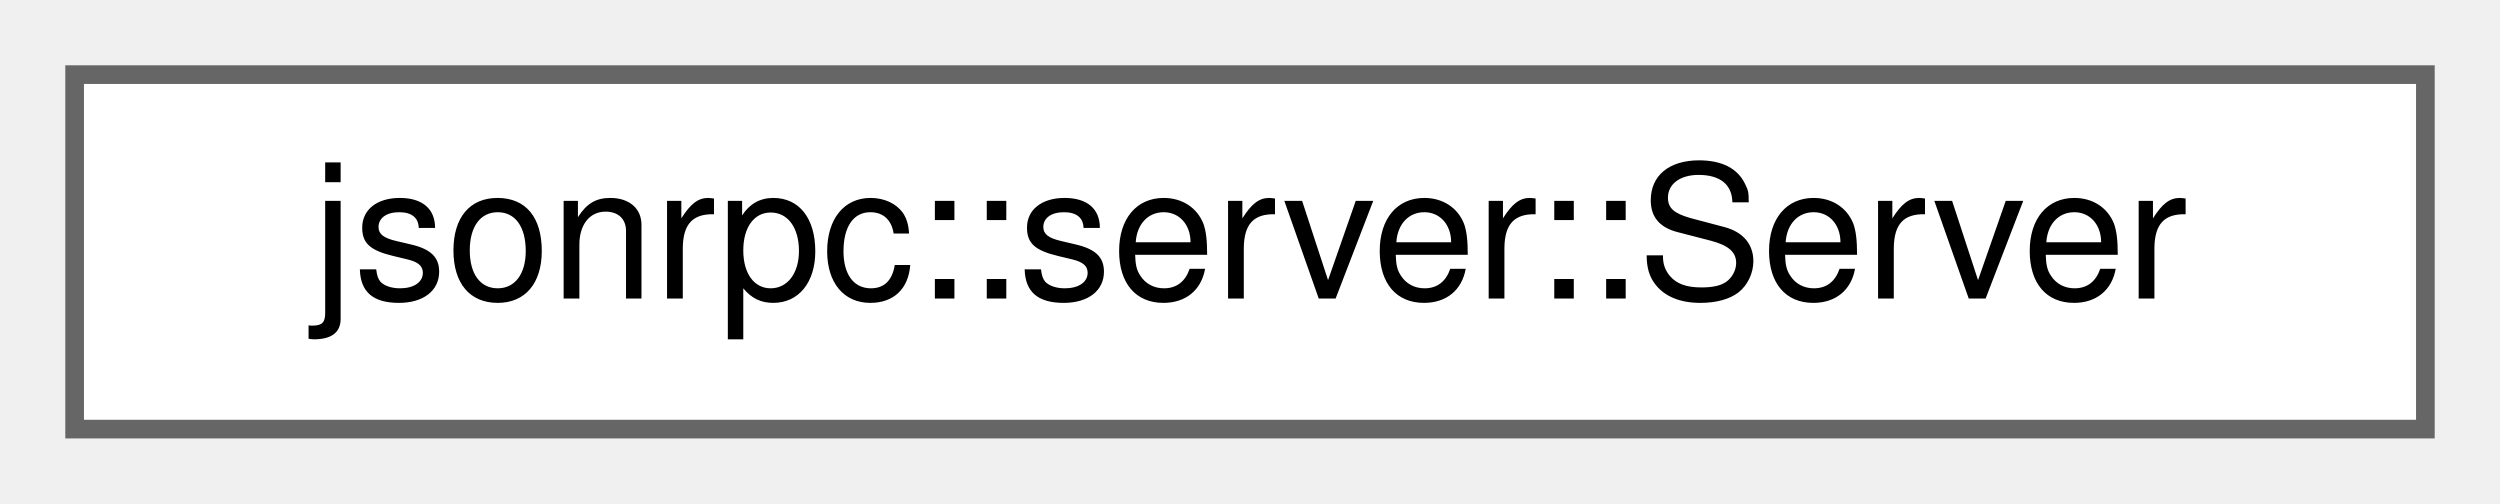
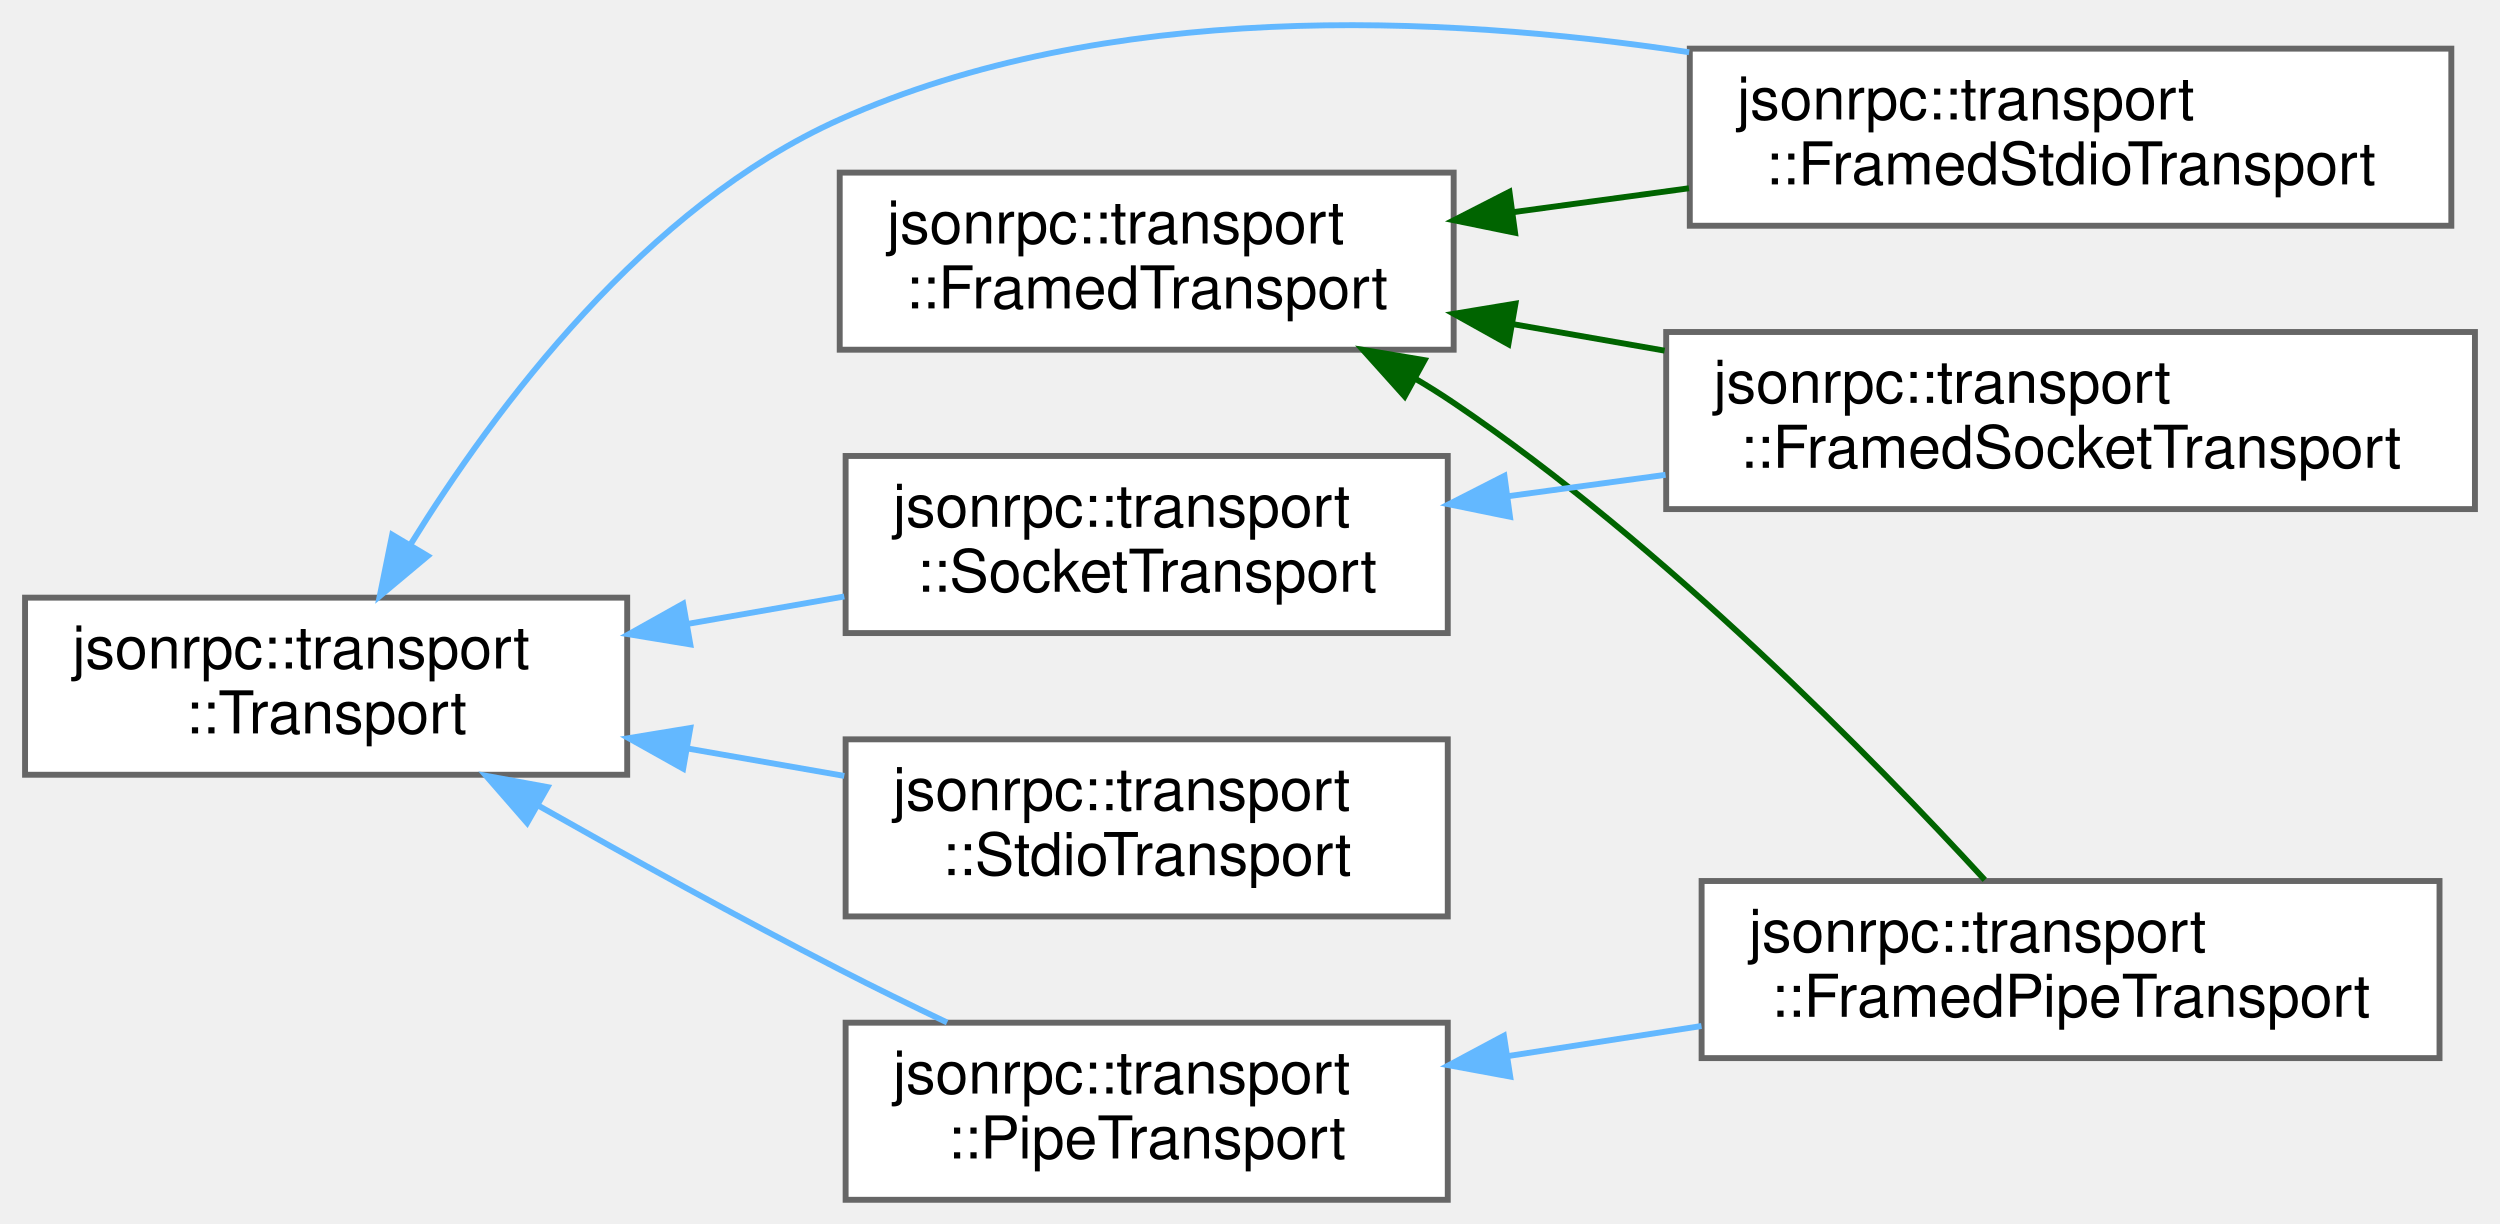
- <svg xmlns="http://www.w3.org/2000/svg" xmlns:xlink="http://www.w3.org/1999/xlink" width="134pt" height="27pt" viewBox="0.00 0.00 134.00 27.00">
-   <g id="graph0" class="graph" transform="scale(1 1) rotate(0) translate(4 23)">
+ <svg xmlns="http://www.w3.org/2000/svg" xmlns:xlink="http://www.w3.org/1999/xlink" width="423pt" height="207pt" viewBox="0.00 0.00 423.00 207.24">
+   <g id="graph0" class="graph" transform="scale(1 1) rotate(0) translate(4 203.24)">
    <g id="Node000000" class="node">
      <g id="a_Node000000">
-         <a xlink:href="classjsonrpc_1_1server_1_1Server.html" target="_top" xlink:title="A JSON-RPC server for handling requests and notifications.">
-           <polygon fill="white" stroke="#666666" points="126,-19 0,-19 0,0 126,0 126,-19" />
-           <text text-anchor="middle" x="63" y="-7" font-family="Helvetica,sans-Serif" font-size="10.00">jsonrpc::server::Server</text>
+         <a xlink:href="classjsonrpc_1_1transport_1_1FramedTransport.html" target="_top" xlink:title="Base class for framed transport mechanisms.">
+           <polygon fill="white" stroke="#666666" points="242,-174 138,-174 138,-144 242,-144 242,-174" />
+           <text text-anchor="start" x="146" y="-162" font-family="Helvetica,sans-Serif" font-size="10.00">jsonrpc::transport</text>
+           <text text-anchor="middle" x="190" y="-151" font-family="Helvetica,sans-Serif" font-size="10.00">::FramedTransport</text>
+         </a>
+       </g>
+     </g>
+     <g id="Node000001" class="node">
+       <g id="a_Node000001">
+         <a xlink:href="classjsonrpc_1_1transport_1_1FramedPipeTransport.html" target="_top" xlink:title="Transport layer using Asio Unix domain sockets for JSON-RPC communication with framing.">
+           <polygon fill="white" stroke="#666666" points="409,-54 284,-54 284,-24 409,-24 409,-54" />
+           <text text-anchor="start" x="292" y="-42" font-family="Helvetica,sans-Serif" font-size="10.00">jsonrpc::transport</text>
+           <text text-anchor="middle" x="346.5" y="-31" font-family="Helvetica,sans-Serif" font-size="10.00">::FramedPipeTransport</text>
+         </a>
+       </g>
+     </g>
+     <g id="edge2_Node000000_Node000001" class="edge">
+       <g id="a_edge2_Node000000_Node000001">
+         <a xlink:title=" ">
+           <path fill="none" stroke="darkgreen" d="M235.47,-139.11C237.72,-137.79 239.91,-136.41 242,-135 277.75,-110.86 313.26,-74.54 331.97,-54.19" />
+           <polygon fill="darkgreen" stroke="darkgreen" points="233.7,-136.09 226.62,-143.98 237.07,-142.23 233.7,-136.09" />
+         </a>
+       </g>
+     </g>
+     <g id="Node000006" class="node">
+       <g id="a_Node000006">
+         <a xlink:href="classjsonrpc_1_1transport_1_1FramedSocketTransport.html" target="_top" xlink:title="Transport layer using Asio sockets for JSON-RPC communication with framing.">
+           <polygon fill="white" stroke="#666666" points="415,-147 278,-147 278,-117 415,-117 415,-147" />
+           <text text-anchor="start" x="286" y="-135" font-family="Helvetica,sans-Serif" font-size="10.00">jsonrpc::transport</text>
+           <text text-anchor="middle" x="346.5" y="-124" font-family="Helvetica,sans-Serif" font-size="10.00">::FramedSocketTransport</text>
+         </a>
+       </g>
+     </g>
+     <g id="edge3_Node000000_Node000006" class="edge">
+       <g id="a_edge3_Node000000_Node000006">
+         <a xlink:title=" ">
+           <path fill="none" stroke="darkgreen" d="M252.12,-148.32C260.53,-146.85 269.2,-145.33 277.73,-143.84" />
+           <polygon fill="darkgreen" stroke="darkgreen" points="251.27,-144.92 242.02,-150.08 252.47,-151.81 251.27,-144.92" />
+         </a>
+       </g>
+     </g>
+     <g id="Node000004" class="node">
+       <g id="a_Node000004">
+         <a xlink:href="classjsonrpc_1_1transport_1_1FramedStdioTransport.html" target="_top" xlink:title="Transport layer using framed messaging over standard I/O for JSON-RPC communication.">
+           <polygon fill="white" stroke="#666666" points="411,-195 282,-195 282,-165 411,-165 411,-195" />
+           <text text-anchor="start" x="290" y="-183" font-family="Helvetica,sans-Serif" font-size="10.00">jsonrpc::transport</text>
+           <text text-anchor="middle" x="346.5" y="-172" font-family="Helvetica,sans-Serif" font-size="10.00">::FramedStdioTransport</text>
+         </a>
+       </g>
+     </g>
+     <g id="edge4_Node000000_Node000004" class="edge">
+       <g id="a_edge4_Node000000_Node000004">
+         <a xlink:title=" ">
+           <path fill="none" stroke="darkgreen" d="M252.06,-167.3C261.85,-168.63 272.01,-170.01 281.86,-171.35" />
+           <polygon fill="darkgreen" stroke="darkgreen" points="252.4,-163.81 242.02,-165.93 251.45,-170.75 252.4,-163.81" />
+         </a>
+       </g>
+     </g>
+     <g id="Node000003" class="node">
+       <g id="a_Node000003">
+         <a xlink:href="classjsonrpc_1_1transport_1_1Transport.html" target="_top" xlink:title="Base class for JSON-RPC transport.">
+           <polygon fill="white" stroke="#666666" points="102,-102 0,-102 0,-72 102,-72 102,-102" />
+           <text text-anchor="start" x="8" y="-90" font-family="Helvetica,sans-Serif" font-size="10.00">jsonrpc::transport</text>
+           <text text-anchor="middle" x="51" y="-79" font-family="Helvetica,sans-Serif" font-size="10.00">::Transport</text>
+         </a>
+       </g>
+     </g>
+     <g id="edge5_Node000003_Node000004" class="edge">
+       <g id="a_edge5_Node000003_Node000004">
+         <a xlink:title=" ">
+           <path fill="none" stroke="#63b8ff" d="M65.24,-110.92C79.68,-134.26 105.17,-168.34 138,-183 183.07,-203.13 239.32,-200.86 281.89,-194.39" />
+           <polygon fill="#63b8ff" stroke="#63b8ff" points="68.21,-109.06 60.08,-102.26 62.19,-112.65 68.21,-109.06" />
+         </a>
+       </g>
+     </g>
+     <g id="Node000002" class="node">
+       <g id="a_Node000002">
+         <a xlink:href="classjsonrpc_1_1transport_1_1PipeTransport.html" target="_top" xlink:title="Transport implementation using Unix domain sockets.">
+           <polygon fill="white" stroke="#666666" points="241,-30 139,-30 139,0 241,0 241,-30" />
+           <text text-anchor="start" x="147" y="-18" font-family="Helvetica,sans-Serif" font-size="10.00">jsonrpc::transport</text>
+           <text text-anchor="middle" x="190" y="-7" font-family="Helvetica,sans-Serif" font-size="10.00">::PipeTransport</text>
+         </a>
+       </g>
+     </g>
+     <g id="edge6_Node000003_Node000002" class="edge">
+       <g id="a_edge6_Node000003_Node000002">
+         <a xlink:title=" ">
+           <path fill="none" stroke="#63b8ff" d="M86.84,-66.83C102.37,-58.03 120.96,-47.75 138,-39 143.83,-36 150.1,-32.93 156.19,-30.03" />
+           <polygon fill="#63b8ff" stroke="#63b8ff" points="85.05,-63.83 78.09,-71.82 88.51,-69.91 85.05,-63.83" />
+         </a>
+       </g>
+     </g>
+     <g id="Node000005" class="node">
+       <g id="a_Node000005">
+         <a xlink:href="classjsonrpc_1_1transport_1_1SocketTransport.html" target="_top" xlink:title="Transport implementation using TCP/IP sockets.">
+           <polygon fill="white" stroke="#666666" points="241,-126 139,-126 139,-96 241,-96 241,-126" />
+           <text text-anchor="start" x="147" y="-114" font-family="Helvetica,sans-Serif" font-size="10.00">jsonrpc::transport</text>
+           <text text-anchor="middle" x="190" y="-103" font-family="Helvetica,sans-Serif" font-size="10.00">::SocketTransport</text>
+         </a>
+       </g>
+     </g>
+     <g id="edge8_Node000003_Node000005" class="edge">
+       <g id="a_edge8_Node000003_Node000005">
+         <a xlink:title=" ">
+           <path fill="none" stroke="#63b8ff" d="M112.15,-97.54C121.04,-99.09 130.11,-100.68 138.77,-102.2" />
+           <polygon fill="#63b8ff" stroke="#63b8ff" points="112.69,-94.08 102.24,-95.8 111.48,-100.97 112.69,-94.08" />
+         </a>
+       </g>
+     </g>
+     <g id="Node000007" class="node">
+       <g id="a_Node000007">
+         <a xlink:href="classjsonrpc_1_1transport_1_1StdioTransport.html" target="_top" xlink:title="Transport layer using standard I/O for JSON-RPC communication.">
+           <polygon fill="white" stroke="#666666" points="241,-78 139,-78 139,-48 241,-48 241,-78" />
+           <text text-anchor="start" x="147" y="-66" font-family="Helvetica,sans-Serif" font-size="10.00">jsonrpc::transport</text>
+           <text text-anchor="middle" x="190" y="-55" font-family="Helvetica,sans-Serif" font-size="10.00">::StdioTransport</text>
+         </a>
+       </g>
+     </g>
+     <g id="edge10_Node000003_Node000007" class="edge">
+       <g id="a_edge10_Node000003_Node000007">
+         <a xlink:title=" ">
+           <path fill="none" stroke="#63b8ff" d="M112.15,-76.46C121.04,-74.91 130.11,-73.32 138.77,-71.8" />
+           <polygon fill="#63b8ff" stroke="#63b8ff" points="111.48,-73.03 102.24,-78.2 112.69,-79.92 111.48,-73.03" />
+         </a>
+       </g>
+     </g>
+     <g id="edge7_Node000002_Node000001" class="edge">
+       <g id="a_edge7_Node000002_Node000001">
+         <a xlink:title=" ">
+           <path fill="none" stroke="#63b8ff" d="M251.28,-24.36C262.02,-26.03 273.21,-27.77 283.98,-29.44" />
+           <polygon fill="#63b8ff" stroke="#63b8ff" points="251.58,-20.87 241.16,-22.79 250.51,-27.79 251.58,-20.87" />
+         </a>
+       </g>
+     </g>
+     <g id="edge9_Node000005_Node000006" class="edge">
+       <g id="a_edge9_Node000005_Node000006">
+         <a xlink:title=" ">
+           <path fill="none" stroke="#63b8ff" d="M251.25,-119.19C259.98,-120.38 269.02,-121.6 277.89,-122.81" />
+           <polygon fill="#63b8ff" stroke="#63b8ff" points="251.54,-115.7 241.16,-117.82 250.6,-122.63 251.54,-115.7" />
        </a>
      </g>
    </g>
  </g>
</svg>
